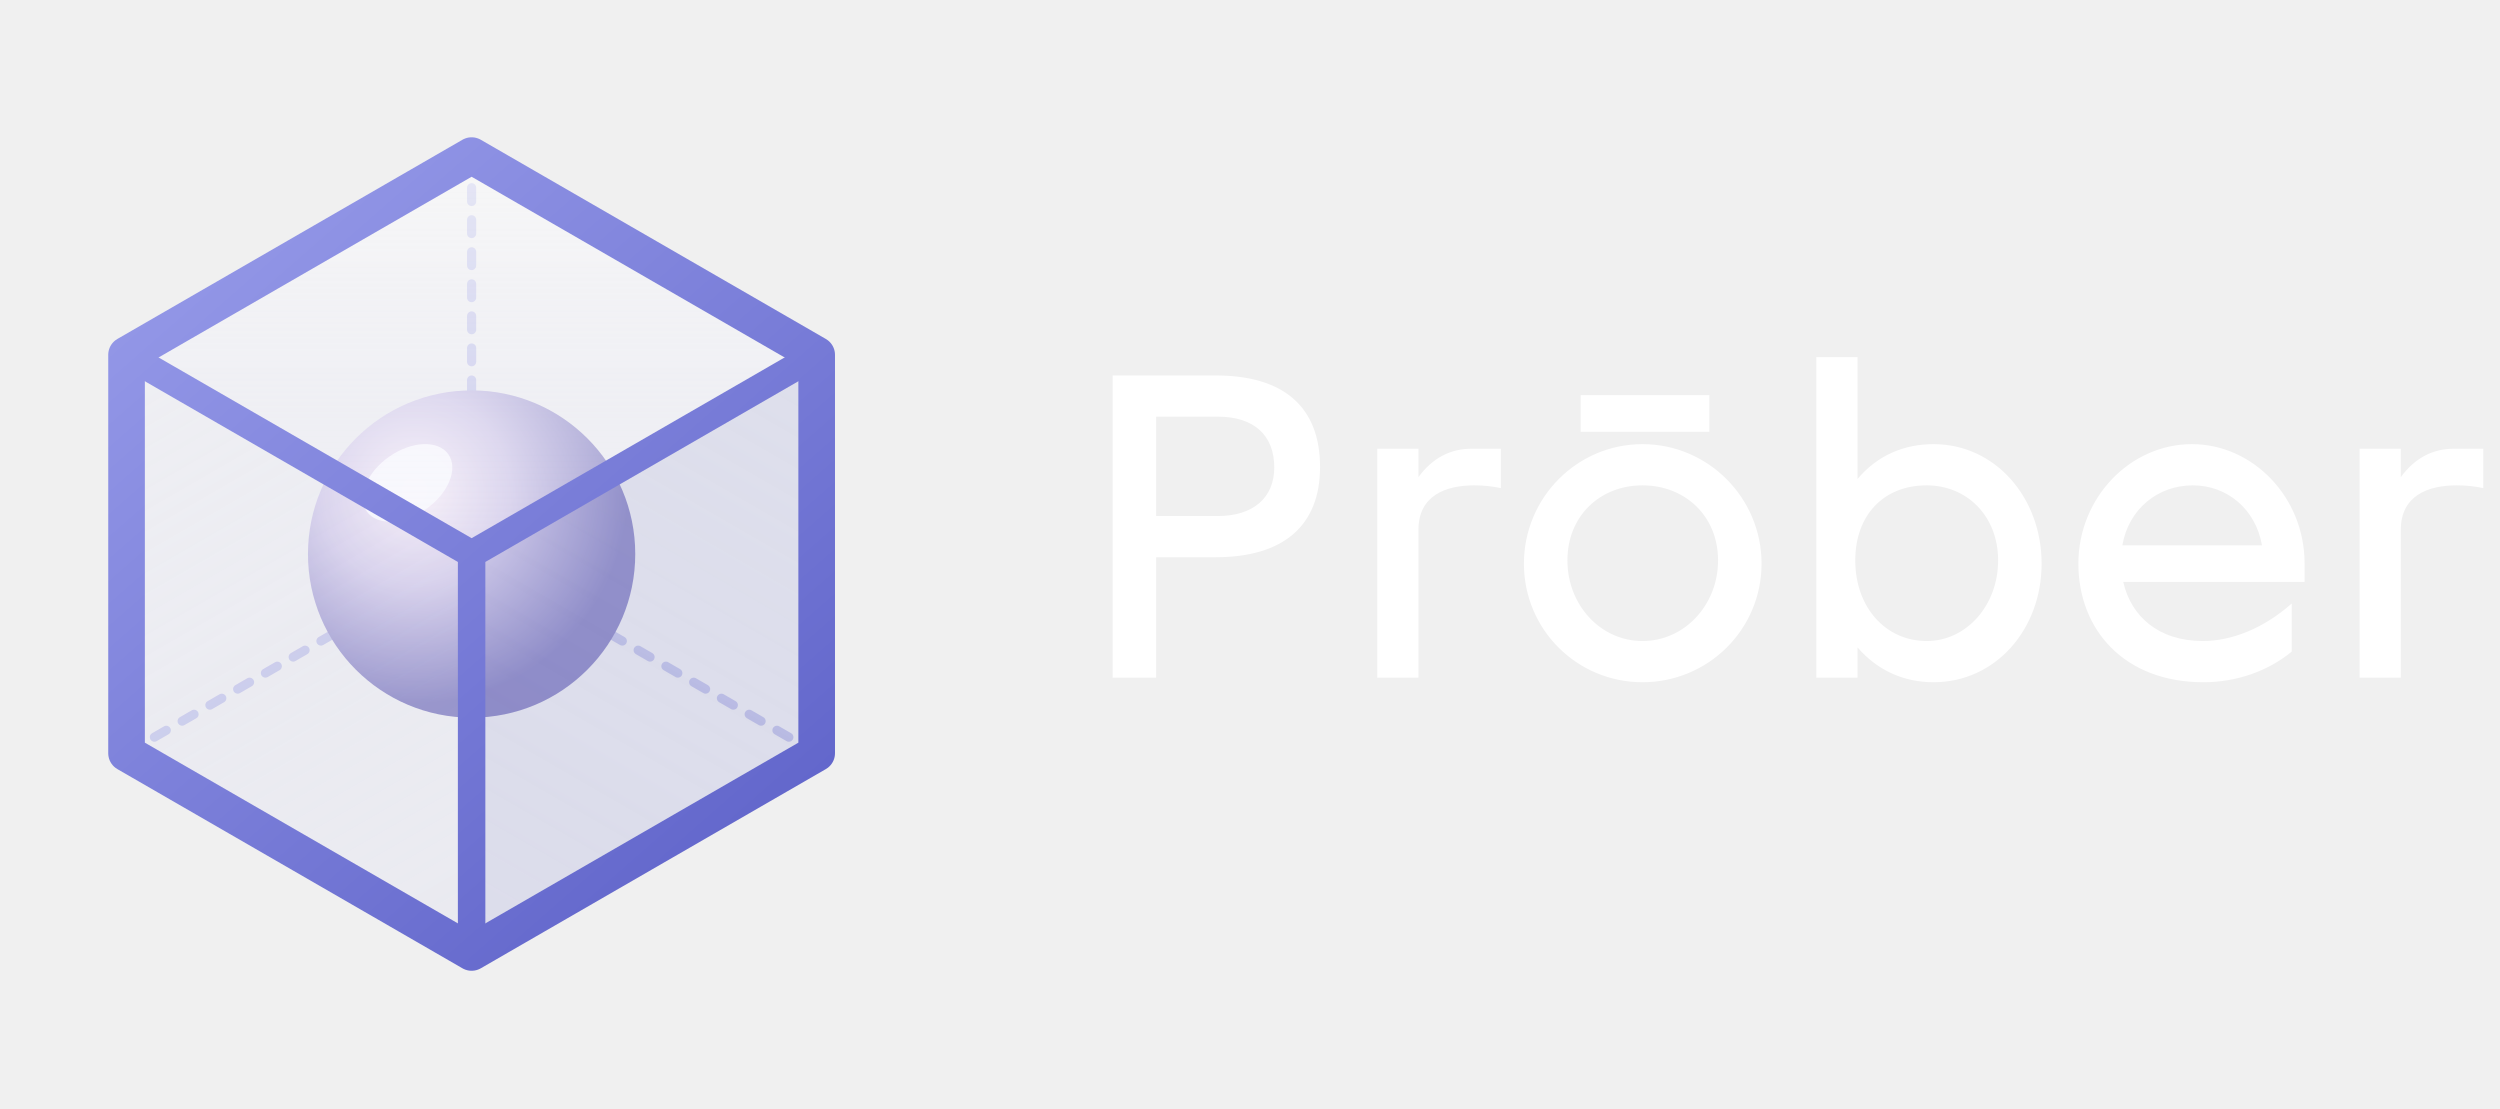
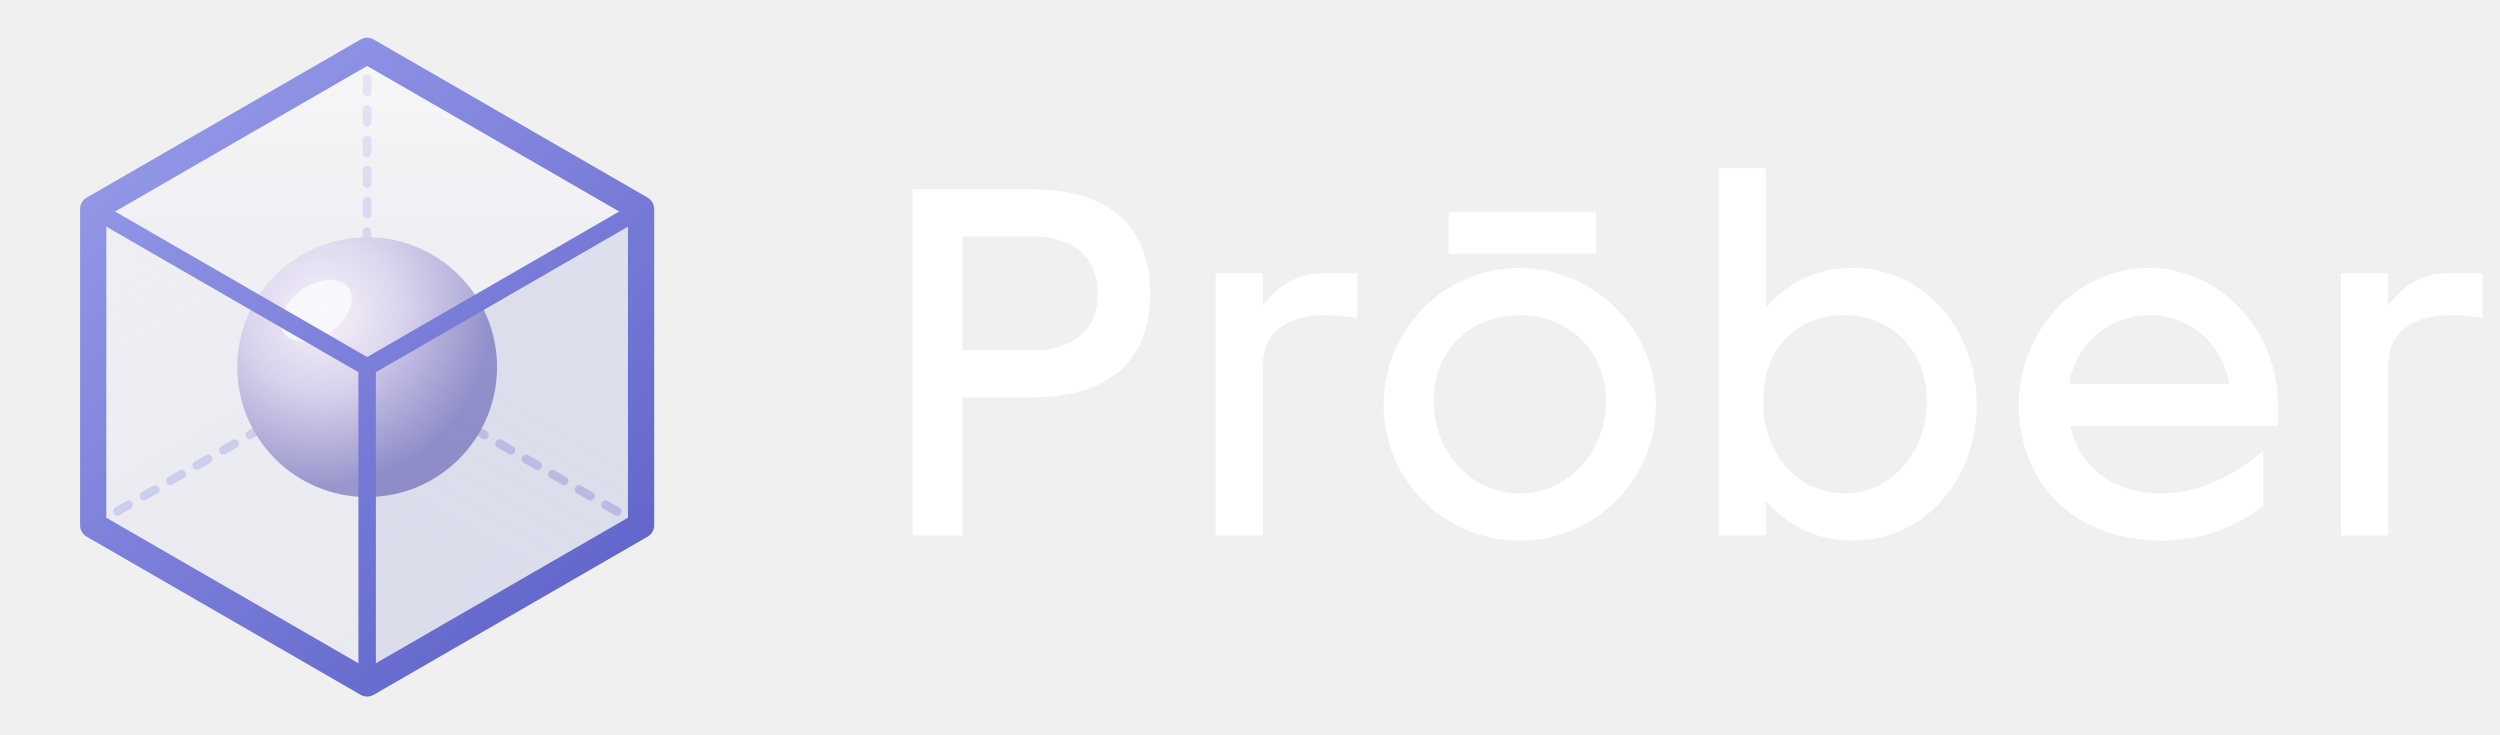
- <svg xmlns="http://www.w3.org/2000/svg" width="546" height="242" viewBox="0 0 546 242" fill="none">
-   <path d="M103 121V33.984M103 121L27.638 164.507M103 121L178.362 164.507" stroke="url(#paint0_linear_361_867)" stroke-opacity="0.35" stroke-width="2" stroke-linecap="round" stroke-dasharray="3 4" />
-   <path d="M103 156.739C122.738 156.739 138.738 140.738 138.738 121C138.738 101.262 122.738 85.262 103 85.262C83.262 85.262 67.261 101.262 67.261 121C67.261 140.738 83.262 156.739 103 156.739Z" fill="url(#paint1_radial_361_867)" />
-   <path d="M93.026 111.189C97.947 107.744 100.14 102.386 97.925 99.223C95.71 96.06 89.926 96.288 85.005 99.734C80.084 103.179 77.891 108.537 80.106 111.7C82.321 114.864 88.105 114.635 93.026 111.189Z" fill="white" fill-opacity="0.9" />
-   <path d="M103 33.984L178.362 77.492L103 121L27.638 77.492L103 33.984Z" fill="url(#paint2_linear_361_867)" />
-   <path d="M27.638 77.492L103 121V208.015L27.638 164.508V77.492Z" fill="url(#paint3_linear_361_867)" />
-   <path d="M178.362 77.492L103 121V208.015L178.362 164.508V77.492Z" fill="url(#paint4_linear_361_867)" />
-   <path d="M103 33.984L178.362 77.492V164.507L103 208.015L27.638 164.507V77.492L103 33.984Z" stroke="url(#paint5_linear_361_867)" stroke-width="8" stroke-linejoin="round" />
-   <path d="M27.638 77.492L103 121M103 121L178.362 77.492M103 121V208.015" stroke="url(#paint6_linear_361_867)" stroke-width="6" stroke-linecap="round" stroke-linejoin="round" />
-   <path d="M243 148V82H265.5C280.4 82 288.3 88.9 288.3 102C288.3 114.8 280.3 121.7 265.5 121.7H252.5V148H243ZM252.5 112.7H266C273.7 112.7 278.3 108.7 278.3 102.1C278.3 95 273.8 91 266 91H252.5V112.7ZM321.389 98H327.789V106.6C325.889 106.2 323.989 106 321.989 106C315.789 106 309.789 108.2 309.789 115.7V148H300.789V98H309.789V104.2C312.789 100.1 316.689 98 321.389 98ZM358.724 149C344.424 149 332.824 137.5 332.824 123.1C332.824 108.7 344.424 97 358.724 97C373.024 97 384.724 108.7 384.724 123.1C384.724 137.5 373.024 149 358.724 149ZM358.724 140C367.924 140 375.224 132.1 375.224 122.4C375.224 112.6 367.924 106 358.724 106C349.524 106 342.324 112.6 342.324 122.4C342.324 132.1 349.524 140 358.724 140ZM345.224 94.3V86.3H373.324V94.3H345.224ZM396.688 148V78H405.688V104.6C410.088 99.4 415.888 97 422.288 97C435.788 97 445.888 108.7 445.888 123.1C445.888 137.5 435.788 149 422.288 149C415.888 149 410.088 146.5 405.688 141.4V148H396.688ZM420.788 140C429.488 140 436.388 132.2 436.388 122.4C436.388 112.6 429.488 106 420.788 106C411.388 106 405.188 112.5 405.188 122.4C405.188 132.6 411.788 140 420.788 140ZM453.918 123.1C453.918 108.7 465.218 97 478.718 97C492.018 97 503.318 108.6 503.318 123V127.1H463.718C465.418 134.6 471.418 140 481.118 140C487.318 140 494.318 137.3 500.518 131.8V142.3C495.318 146.6 488.418 149 481.218 149C463.918 149 453.918 137.5 453.918 123.1ZM463.518 119.1H494.018C492.618 111.1 486.318 106 478.918 106C471.318 106 464.918 111.1 463.518 119.1ZM535.94 98H542.34V106.6C540.44 106.2 538.54 106 536.54 106C530.34 106 524.34 108.2 524.34 115.7V148H515.34V98H524.34V104.2C527.34 100.1 531.24 98 535.94 98Z" fill="white" />
+ <svg xmlns="http://www.w3.org/2000/svg" width="572" height="168" viewBox="0 0 572 168" fill="none">
+   <path d="M84 84V11.631M84 84L21.323 120.185M84 84L146.677 120.185" stroke="url(#paint0_linear_346_776)" stroke-opacity="0.35" stroke-width="2" stroke-linecap="round" stroke-dasharray="3 4" />
+   <path d="M84 113.723C100.416 113.723 113.723 100.416 113.723 84C113.723 67.585 100.416 54.277 84 54.277C67.585 54.277 54.277 67.585 54.277 84C54.277 100.416 67.585 113.723 84 113.723Z" fill="url(#paint1_radial_346_776)" />
+   <path d="M75.705 75.841C79.797 72.975 81.622 68.519 79.779 65.888C77.937 63.257 73.126 63.448 69.034 66.313C64.941 69.179 63.117 73.635 64.959 76.266C66.801 78.897 71.612 78.706 75.705 75.841Z" fill="white" fill-opacity="0.9" />
+   <path d="M84 11.631L146.677 47.816L84 84L21.323 47.816L84 11.631Z" fill="url(#paint2_linear_346_776)" />
+   <path d="M21.323 47.815L84 84V156.369L21.323 120.185V47.815Z" fill="url(#paint3_linear_346_776)" />
+   <path d="M146.677 47.815L84 84V156.369L146.677 120.185V47.815Z" fill="url(#paint4_linear_346_776)" />
+   <path d="M84 11.631L146.677 47.816V120.185L84 156.369L21.323 120.185V47.816L84 11.631Z" stroke="url(#paint5_linear_346_776)" stroke-width="6" stroke-linejoin="round" />
+   <path d="M21.323 47.815L84 84M84 84L146.677 47.815M84 84V156.369" stroke="url(#paint6_linear_346_776)" stroke-width="4" stroke-linecap="round" stroke-linejoin="round" />
+   <path d="M208.8 122.5V43.3H235.8C253.68 43.3 263.16 51.58 263.16 67.3C263.16 82.66 253.56 90.94 235.8 90.94H220.2V122.5H208.8ZM220.2 80.14H236.4C245.64 80.14 251.16 75.34 251.16 67.42C251.16 58.9 245.76 54.1 236.4 54.1H220.2V80.14ZM302.867 62.5H310.547V72.82C308.267 72.34 305.987 72.1 303.587 72.1C296.147 72.1 288.947 74.74 288.947 83.74V122.5H278.147V62.5H288.947V69.94C292.547 65.02 297.227 62.5 302.867 62.5ZM347.669 123.7C330.509 123.7 316.589 109.9 316.589 92.62C316.589 75.34 330.509 61.3 347.669 61.3C364.829 61.3 378.869 75.34 378.869 92.62C378.869 109.9 364.829 123.7 347.669 123.7ZM347.669 112.9C358.709 112.9 367.469 103.42 367.469 91.78C367.469 80.02 358.709 72.1 347.669 72.1C336.629 72.1 327.989 80.02 327.989 91.78C327.989 103.42 336.629 112.9 347.669 112.9ZM331.469 58.06V48.46H365.189V58.06H331.469ZM393.225 122.5V38.5H404.025V70.42C409.305 64.18 416.265 61.3 423.945 61.3C440.145 61.3 452.265 75.34 452.265 92.62C452.265 109.9 440.145 123.7 423.945 123.7C416.265 123.7 409.305 120.7 404.025 114.58V122.5H393.225ZM422.145 112.9C432.585 112.9 440.865 103.54 440.865 91.78C440.865 80.02 432.585 72.1 422.145 72.1C410.865 72.1 403.425 79.9 403.425 91.78C403.425 104.02 411.345 112.9 422.145 112.9ZM461.902 92.62C461.902 75.34 475.462 61.3 491.662 61.3C507.622 61.3 521.182 75.22 521.182 92.5V97.42H473.662C475.702 106.42 482.902 112.9 494.542 112.9C501.982 112.9 510.382 109.66 517.822 103.06V115.66C511.582 120.82 503.302 123.7 494.662 123.7C473.902 123.7 461.902 109.9 461.902 92.62ZM473.422 87.82H510.022C508.342 78.22 500.782 72.1 491.902 72.1C482.782 72.1 475.102 78.22 473.422 87.82ZM560.328 62.5H568.008V72.82C565.728 72.34 563.448 72.1 561.048 72.1C553.608 72.1 546.408 74.74 546.408 83.74V122.5H535.608V62.5H546.408V69.94C550.008 65.02 554.688 62.5 560.328 62.5Z" fill="white" />
  <defs>
-     <linearGradient id="paint0_linear_361_867" x1="26.861" y1="33.984" x2="179.138" y2="208.015" gradientUnits="userSpaceOnUse">
+     <linearGradient id="paint0_linear_346_776" x1="20.677" y1="11.631" x2="147.323" y2="156.369" gradientUnits="userSpaceOnUse">
      <stop stop-color="#9A9EEB" />
      <stop offset="1" stop-color="#5B5FC7" />
    </linearGradient>
-     <radialGradient id="paint1_radial_361_867" cx="0" cy="0" r="1" gradientUnits="userSpaceOnUse" gradientTransform="translate(90.5692 107.016) scale(46.6154)">
+     <radialGradient id="paint1_radial_346_776" cx="0" cy="0" r="1" gradientUnits="userSpaceOnUse" gradientTransform="translate(73.6616 72.3697) scale(38.7692)">
      <stop stop-color="#FFF6F9" />
      <stop offset="0.45" stop-color="#D6CEE9" />
      <stop offset="1" stop-color="#8A86C2" />
    </radialGradient>
-     <linearGradient id="paint2_linear_361_867" x1="103" y1="33.984" x2="103" y2="121" gradientUnits="userSpaceOnUse">
+     <linearGradient id="paint2_linear_346_776" x1="84" y1="11.631" x2="84" y2="84" gradientUnits="userSpaceOnUse">
      <stop stop-color="white" stop-opacity="0.5" />
      <stop offset="1" stop-color="#E4E5FA" stop-opacity="0.25" />
    </linearGradient>
-     <linearGradient id="paint3_linear_361_867" x1="27.638" y1="77.492" x2="103" y2="208.015" gradientUnits="userSpaceOnUse">
+     <linearGradient id="paint3_linear_346_776" x1="21.323" y1="47.815" x2="84" y2="156.369" gradientUnits="userSpaceOnUse">
      <stop stop-color="#EEEFFC" stop-opacity="0.3" />
      <stop offset="1" stop-color="#C9CBF2" stop-opacity="0.15" />
    </linearGradient>
-     <linearGradient id="paint4_linear_361_867" x1="178.362" y1="77.492" x2="103" y2="208.015" gradientUnits="userSpaceOnUse">
+     <linearGradient id="paint4_linear_346_776" x1="146.677" y1="47.815" x2="84" y2="156.369" gradientUnits="userSpaceOnUse">
      <stop stop-color="#B6BAE4" stop-opacity="0.3" />
      <stop offset="1" stop-color="#8E92D8" stop-opacity="0.2" />
    </linearGradient>
-     <linearGradient id="paint5_linear_361_867" x1="26.861" y1="33.984" x2="179.138" y2="208.015" gradientUnits="userSpaceOnUse">
+     <linearGradient id="paint5_linear_346_776" x1="20.677" y1="11.631" x2="147.323" y2="156.369" gradientUnits="userSpaceOnUse">
      <stop stop-color="#9A9EEB" />
      <stop offset="1" stop-color="#5B5FC7" />
    </linearGradient>
-     <linearGradient id="paint6_linear_361_867" x1="26.861" y1="33.984" x2="179.138" y2="208.015" gradientUnits="userSpaceOnUse">
+     <linearGradient id="paint6_linear_346_776" x1="20.677" y1="11.631" x2="147.323" y2="156.369" gradientUnits="userSpaceOnUse">
      <stop stop-color="#9A9EEB" />
      <stop offset="1" stop-color="#5B5FC7" />
    </linearGradient>
  </defs>
</svg>
